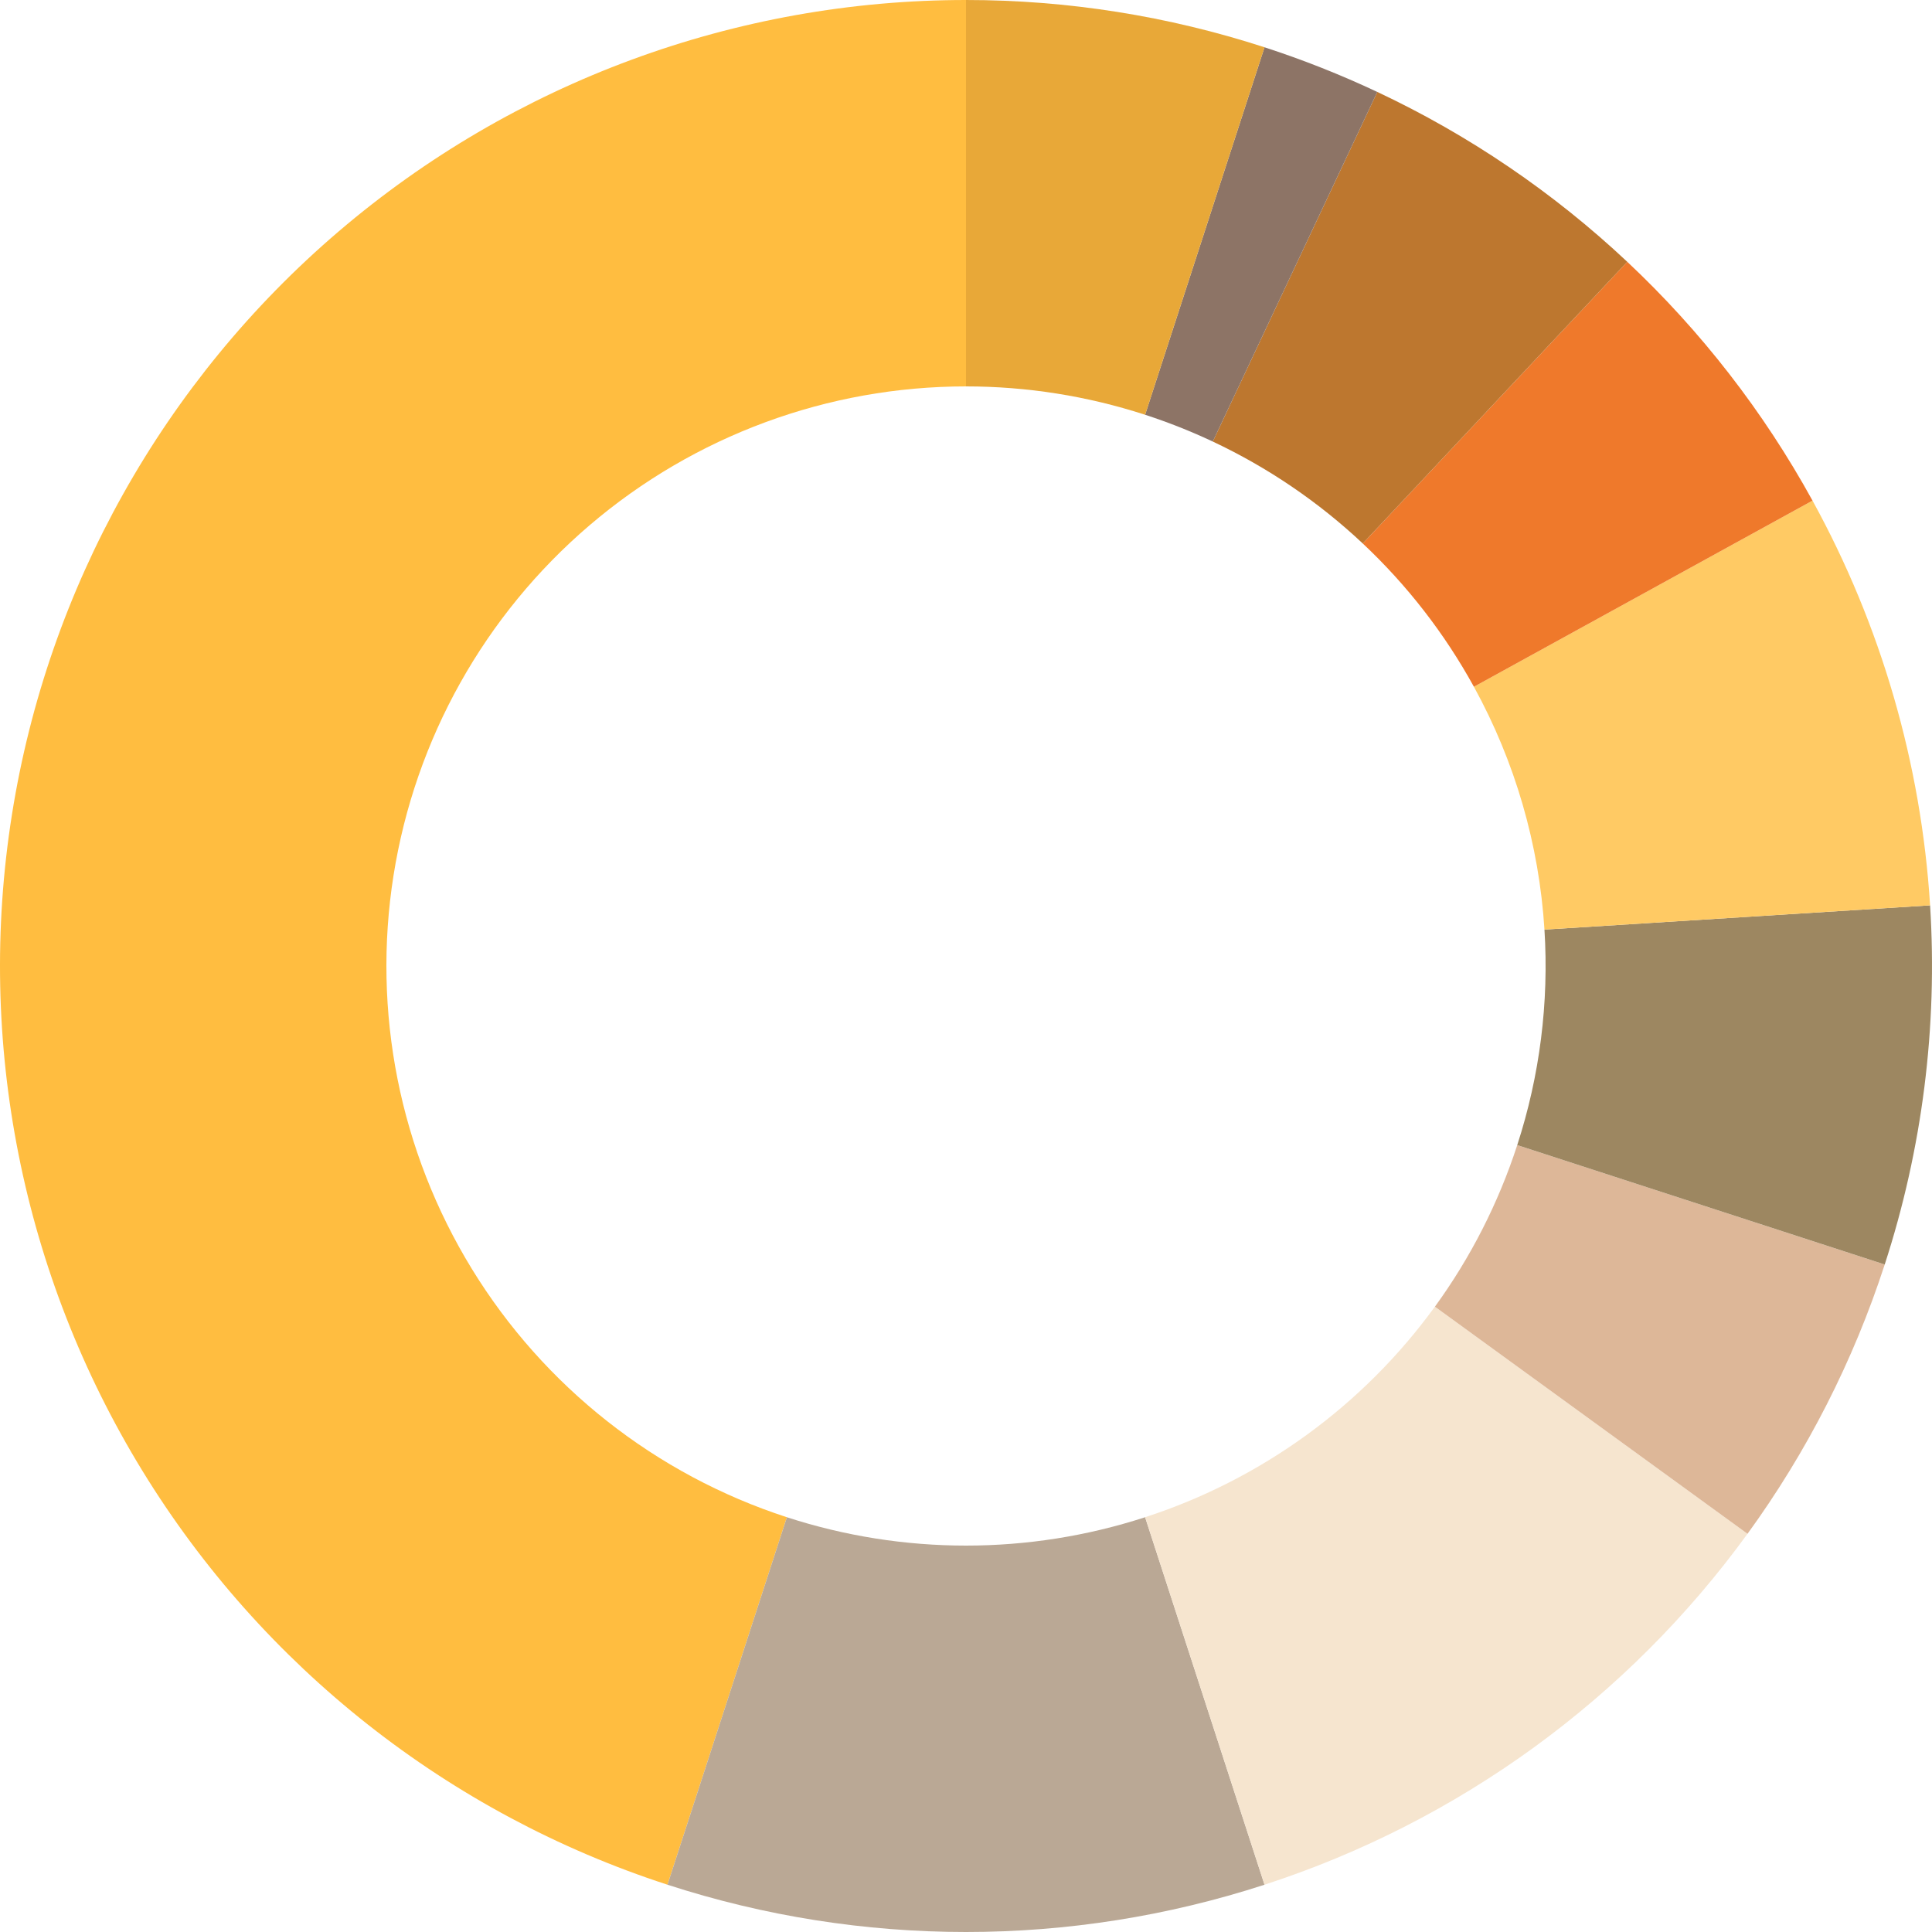
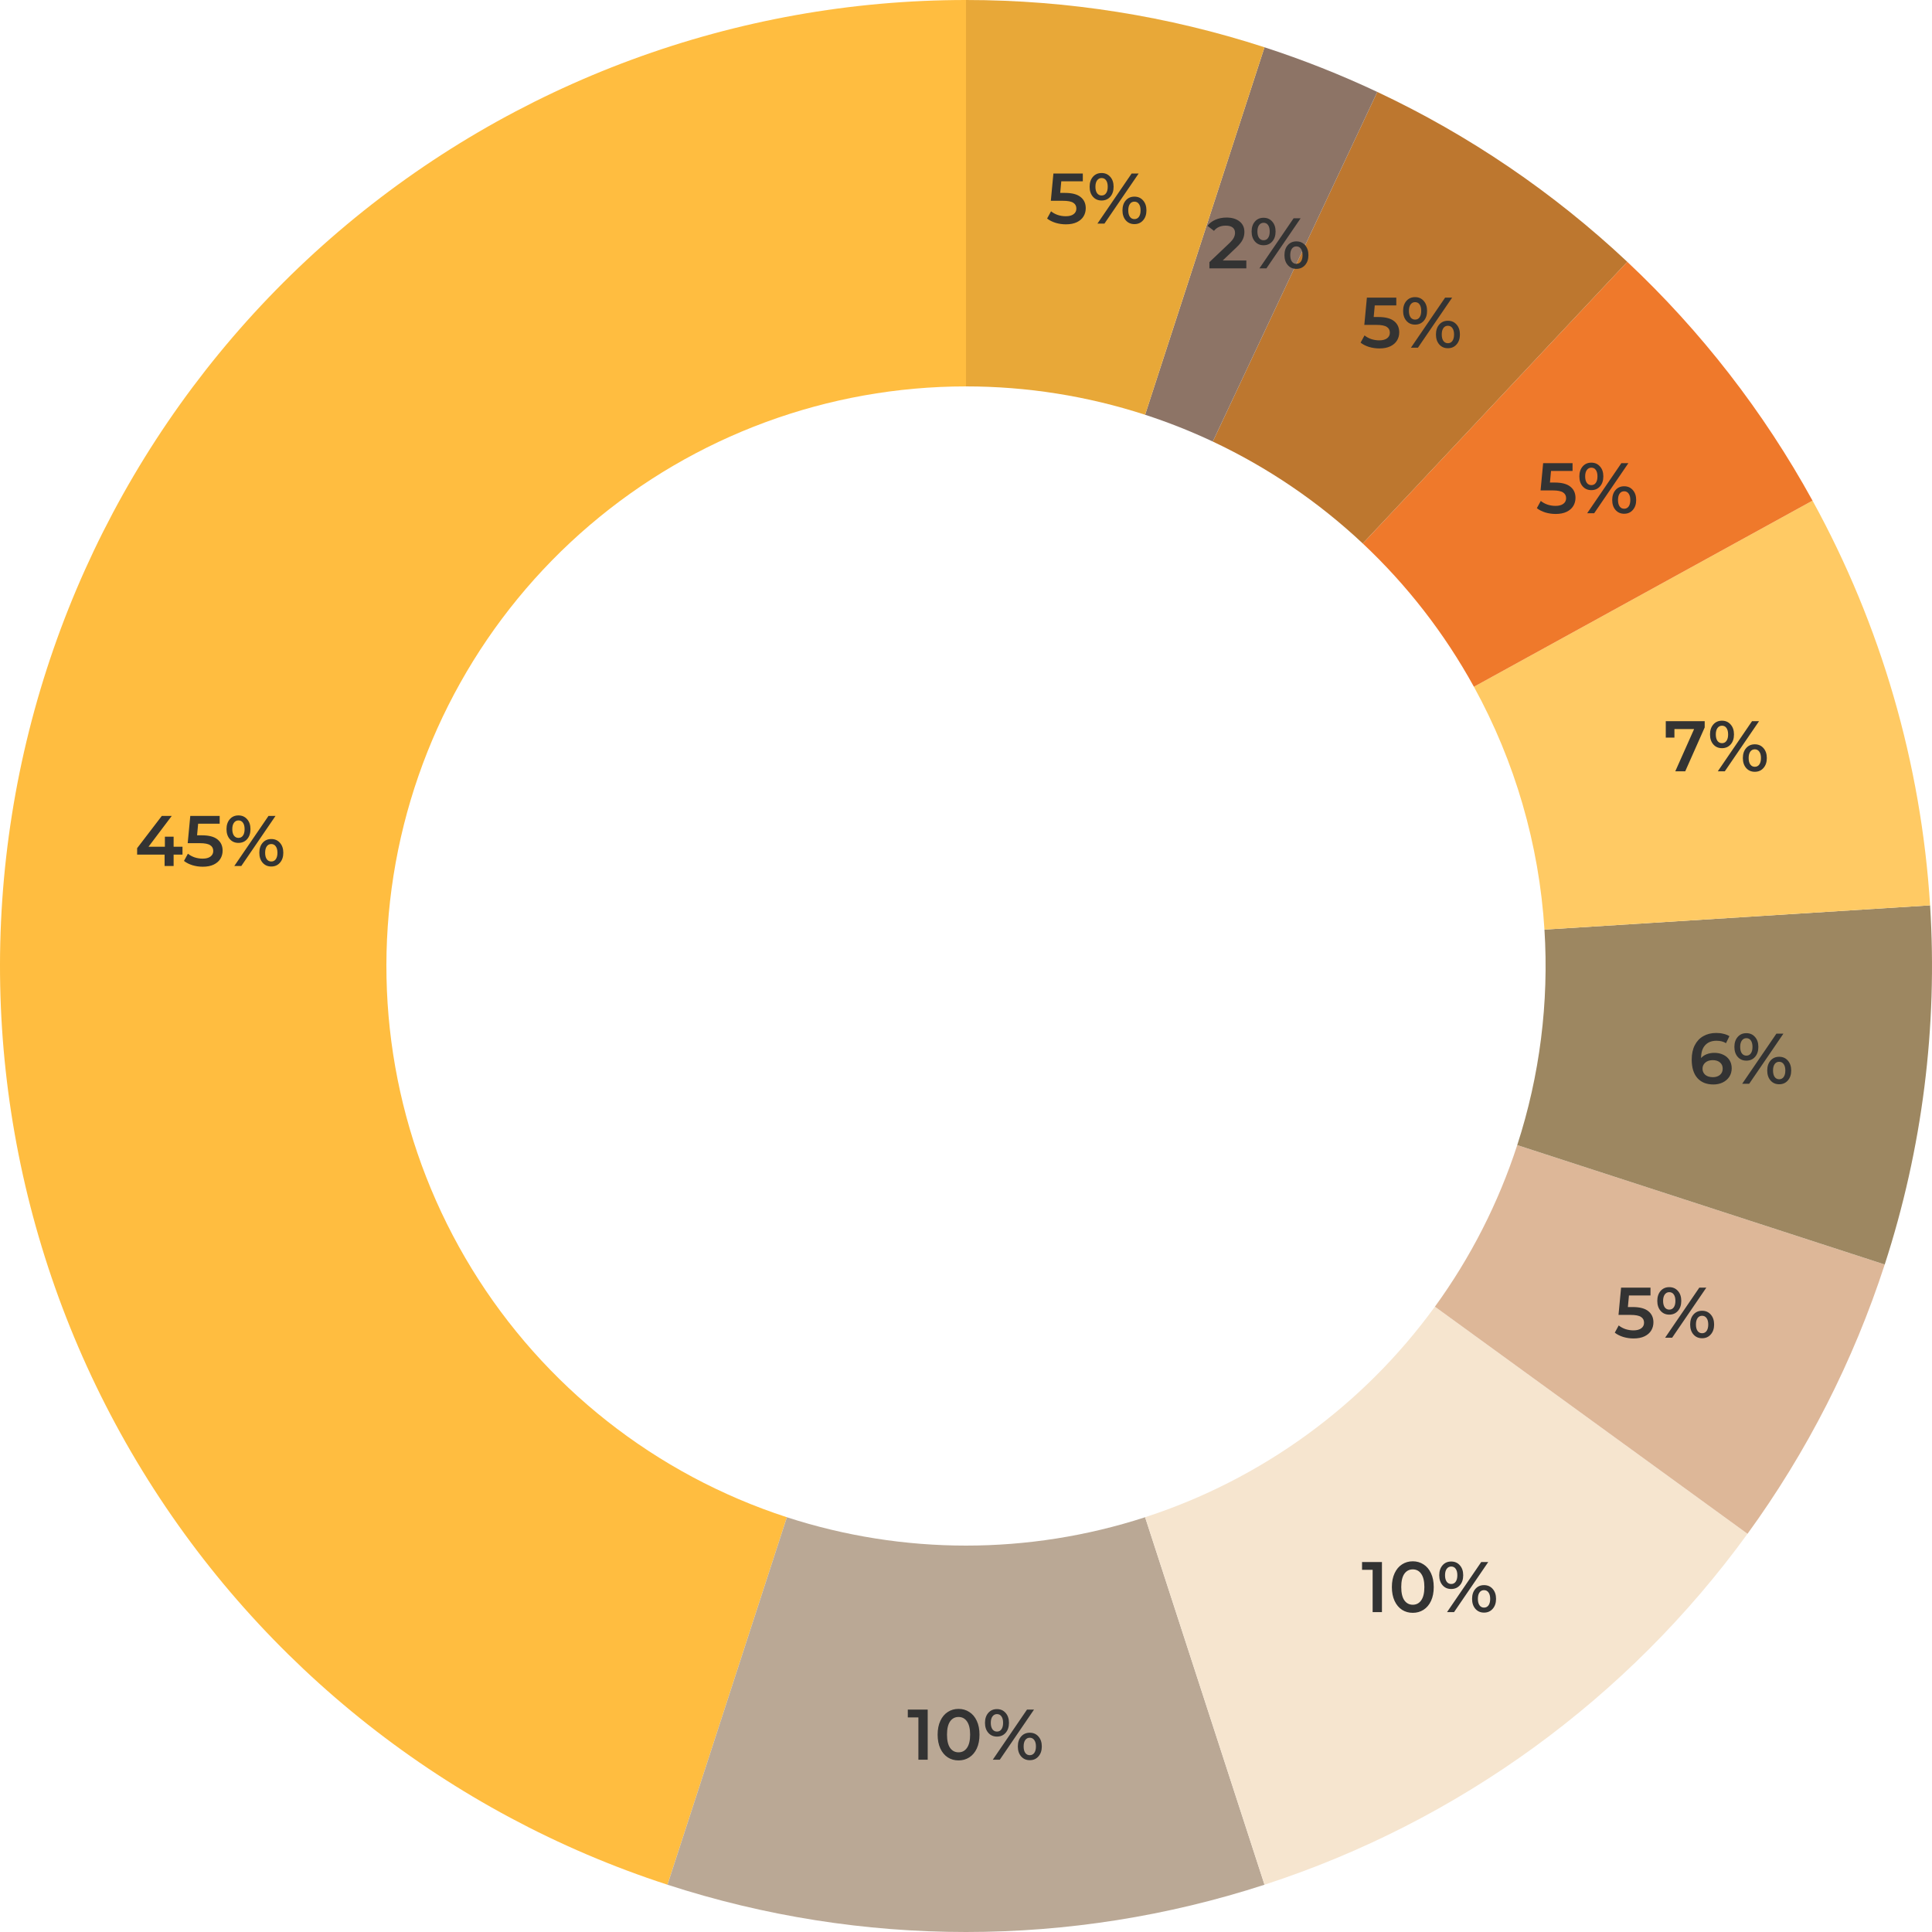
<svg xmlns="http://www.w3.org/2000/svg" width="432" height="432" viewBox="0 0 432 432" fill="none">
  <path d="M216 0C164.57 0 114.828 18.351 75.72 51.752C36.612 85.153 10.705 131.413 2.66 182.21C-5.386 233.007 4.958 285.008 31.83 328.859C58.702 372.711 100.34 405.535 149.253 421.428L175.952 339.257C146.604 329.721 121.622 310.026 105.498 283.716C89.375 257.405 83.169 226.204 87.996 195.726C92.823 165.248 108.367 137.492 131.832 117.451C155.297 97.41 185.142 86.4 216 86.4V0Z" fill="#FFBD40" />
  <path d="M149.252 421.428C192.635 435.524 239.366 435.524 282.748 421.428L256.049 339.257C230.019 347.714 201.981 347.714 175.951 339.257L149.252 421.428Z" fill="#BAA895" />
  <path d="M282.747 421.427C326.13 407.332 363.936 379.864 390.747 342.961L320.848 292.176C304.761 314.318 282.078 330.799 256.048 339.256L282.747 421.427Z" fill="#F6E5CF" />
  <path d="M390.748 342.962C404.07 324.625 414.424 304.305 421.428 282.748L339.257 256.049C335.054 268.983 328.842 281.175 320.849 292.177L390.748 342.962Z" fill="#DDB798" />
  <path d="M421.428 282.746C429.841 256.855 433.283 229.606 431.574 202.436L345.344 207.861C346.37 224.163 344.304 240.512 339.257 256.047L421.428 282.746Z" fill="#9D8761" />
  <path d="M431.574 202.437C429.578 170.704 420.6 139.804 405.283 111.941L329.57 153.564C338.76 170.282 344.147 188.822 345.345 207.862L431.574 202.437Z" fill="#FFCA64" />
  <path d="M405.283 111.941C394.363 92.079 380.385 74.059 363.863 58.543L304.718 121.526C314.631 130.835 323.018 141.647 329.57 153.565L405.283 111.941Z" fill="#EF792B" />
  <path d="M363.862 58.541C347.339 43.025 328.477 30.206 307.968 20.556L271.181 98.733C283.486 104.523 294.804 112.214 304.717 121.524L363.862 58.541Z" fill="#BD772F" />
  <path d="M307.968 20.557C299.779 16.703 291.355 13.368 282.747 10.571L256.048 92.743C261.213 94.421 266.267 96.422 271.181 98.734L307.968 20.557Z" fill="#8D7466" />
  <path d="M282.748 10.572C261.191 3.568 238.667 0 216 0L216 86.4C229.6 86.4 243.115 88.54 256.049 92.743L282.748 10.572Z" fill="#E8A838" />
+   <path d="M40.805 191.097H38.821V193.641H36.805V191.097H30.661V189.657L36.181 182.441H38.405L33.205 189.337H36.869V187.081H38.821V189.337H40.805V191.097ZM45.138 186.777C46.716 186.777 47.884 187.086 48.642 187.705C49.399 188.313 49.778 189.145 49.778 190.201C49.778 190.873 49.612 191.481 49.282 192.025C48.951 192.569 48.455 193.001 47.794 193.321C47.132 193.641 46.316 193.801 45.346 193.801C44.546 193.801 43.772 193.689 43.026 193.465C42.279 193.23 41.65 192.91 41.138 192.505L42.018 190.889C42.434 191.23 42.93 191.502 43.506 191.705C44.092 191.897 44.695 191.993 45.314 191.993C46.05 191.993 46.626 191.843 47.042 191.545C47.468 191.235 47.682 190.814 47.682 190.281C47.682 189.705 47.452 189.273 46.994 188.985C46.546 188.686 45.772 188.537 44.674 188.537H41.97L42.546 182.441H49.122V184.185H44.306L44.066 186.777H45.138ZM53.317 188.473C52.517 188.473 51.872 188.19 51.381 187.625C50.891 187.059 50.645 186.318 50.645 185.401C50.645 184.483 50.891 183.742 51.381 183.177C51.872 182.611 52.517 182.329 53.317 182.329C54.117 182.329 54.763 182.611 55.253 183.177C55.755 183.731 56.005 184.473 56.005 185.401C56.005 186.329 55.755 187.075 55.253 187.641C54.763 188.195 54.117 188.473 53.317 188.473ZM60.037 182.441H61.605L53.957 193.641H52.389L60.037 182.441ZM53.317 187.353C53.755 187.353 54.09 187.182 54.325 186.841C54.571 186.499 54.693 186.019 54.693 185.401C54.693 184.782 54.571 184.302 54.325 183.961C54.09 183.619 53.755 183.449 53.317 183.449C52.901 183.449 52.565 183.625 52.309 183.977C52.064 184.318 51.941 184.793 51.941 185.401C51.941 186.009 52.064 186.489 52.309 186.841C52.565 187.182 52.901 187.353 53.317 187.353ZM60.661 193.753C59.861 193.753 59.216 193.47 58.725 192.905C58.234 192.339 57.989 191.598 57.989 190.681C57.989 189.763 58.234 189.022 58.725 188.457C59.216 187.891 59.861 187.609 60.661 187.609C61.461 187.609 62.106 187.891 62.597 188.457C63.099 189.022 63.349 189.763 63.349 190.681C63.349 191.598 63.099 192.339 62.597 192.905C62.106 193.47 61.461 193.753 60.661 193.753ZM60.661 192.633C61.088 192.633 61.424 192.462 61.669 192.121C61.914 191.769 62.037 191.289 62.037 190.681C62.037 190.073 61.914 189.598 61.669 189.257C61.424 188.905 61.088 188.729 60.661 188.729C60.234 188.729 59.898 188.899 59.653 189.241C59.408 189.582 59.285 190.062 59.285 190.681C59.285 191.299 59.408 191.779 59.653 192.121C59.898 192.462 60.234 192.633 60.661 192.633Z" fill="#333333" />
+   <path d="M207.435 382.272V393.472H205.355V384.016H202.987V382.272H207.435ZM214.329 393.632C213.433 393.632 212.633 393.408 211.929 392.96C211.225 392.501 210.67 391.84 210.265 390.976C209.86 390.101 209.657 389.066 209.657 387.872C209.657 386.677 209.86 385.648 210.265 384.784C210.67 383.909 211.225 383.248 211.929 382.8C212.633 382.341 213.433 382.112 214.329 382.112C215.225 382.112 216.025 382.341 216.729 382.8C217.444 383.248 218.004 383.909 218.409 384.784C218.814 385.648 219.017 386.677 219.017 387.872C219.017 389.066 218.814 390.101 218.409 390.976C218.004 391.84 217.444 392.501 216.729 392.96C216.025 393.408 215.225 393.632 214.329 393.632ZM214.329 391.824C215.129 391.824 215.758 391.493 216.217 390.832C216.686 390.17 216.921 389.184 216.921 387.872C216.921 386.56 216.686 385.573 216.217 384.912C215.758 384.25 215.129 383.92 214.329 383.92C213.54 383.92 212.91 384.25 212.441 384.912C211.982 385.573 211.753 386.56 211.753 387.872C211.753 389.184 211.982 390.17 212.441 390.832C212.91 391.493 213.54 391.824 214.329 391.824ZM222.919 388.304C222.119 388.304 221.473 388.021 220.983 387.456C220.492 386.89 220.247 386.149 220.247 385.232C220.247 384.314 220.492 383.573 220.983 383.008C221.473 382.442 222.119 382.16 222.919 382.16C223.719 382.16 224.364 382.442 224.855 383.008C225.356 383.562 225.607 384.304 225.607 385.232C225.607 386.16 225.356 386.906 224.855 387.472C224.364 388.026 223.719 388.304 222.919 388.304ZM229.639 382.272H231.207L223.559 393.472H221.991L229.639 382.272ZM222.919 387.184C223.356 387.184 223.692 387.013 223.927 386.672C224.172 386.33 224.295 385.85 224.295 385.232C224.295 384.613 224.172 384.133 223.927 383.792C223.692 383.45 223.356 383.28 222.919 383.28C222.503 383.28 222.167 383.456 221.911 383.808C221.665 384.149 221.543 384.624 221.543 385.232C221.543 385.84 221.665 386.32 221.911 386.672C222.167 387.013 222.503 387.184 222.919 387.184ZM230.263 393.584C229.463 393.584 228.817 393.301 228.327 392.736C227.836 392.17 227.591 391.429 227.591 390.512C227.591 389.594 227.836 388.853 228.327 388.288C228.817 387.722 229.463 387.44 230.263 387.44C231.063 387.44 231.708 387.722 232.199 388.288C232.7 388.853 232.951 389.594 232.951 390.512C232.951 391.429 232.7 392.17 232.199 392.736C231.708 393.301 231.063 393.584 230.263 393.584ZM230.263 392.464C230.689 392.464 231.025 392.293 231.271 391.952C231.516 391.6 231.639 391.12 231.639 390.512C231.639 389.904 231.516 389.429 231.271 389.088C231.025 388.736 230.689 388.56 230.263 388.56C229.836 388.56 229.5 388.73 229.255 389.072C229.009 389.413 228.887 389.893 228.887 390.512C228.887 391.13 229.009 391.61 229.255 391.952C229.5 392.293 229.836 392.464 230.263 392.464Z" fill="#333333" />
+   <path d="M309.006 349.271V360.471H306.926V351.015H304.558V349.271H309.006ZM315.899 360.631C315.003 360.631 314.203 360.407 313.499 359.959C312.795 359.5 312.241 358.839 311.835 357.975C311.43 357.1 311.227 356.065 311.227 354.871C311.227 353.676 311.43 352.647 311.835 351.783C312.241 350.908 312.795 350.247 313.499 349.799C314.203 349.34 315.003 349.111 315.899 349.111C316.795 349.111 317.595 349.34 318.299 349.799C319.014 350.247 319.574 350.908 319.979 351.783C320.385 352.647 320.587 353.676 320.587 354.871C320.587 356.065 320.385 357.1 319.979 357.975C319.574 358.839 319.014 359.5 318.299 359.959C317.595 360.407 316.795 360.631 315.899 360.631ZM315.899 358.823C316.699 358.823 317.329 358.492 317.787 357.831C318.257 357.169 318.491 356.183 318.491 354.871C318.491 353.559 318.257 352.572 317.787 351.911C317.329 351.249 316.699 350.919 315.899 350.919C315.11 350.919 314.481 351.249 314.011 351.911C313.553 352.572 313.323 353.559 313.323 354.871C313.323 356.183 313.553 357.169 314.011 357.831C314.481 358.492 315.11 358.823 315.899 358.823ZM324.489 355.303C323.689 355.303 323.044 355.02 322.553 354.455C322.062 353.889 321.817 353.148 321.817 352.231C321.817 351.313 322.062 350.572 322.553 350.007C323.044 349.441 323.689 349.159 324.489 349.159C325.289 349.159 325.934 349.441 326.425 350.007C326.926 350.561 327.177 351.303 327.177 352.231C327.177 353.159 326.926 353.905 326.425 354.471C325.934 355.025 325.289 355.303 324.489 355.303ZM331.209 349.271H332.777L325.129 360.471H323.561L331.209 349.271ZM324.489 354.183C324.926 354.183 325.262 354.012 325.497 353.671C325.742 353.329 325.865 352.849 325.865 352.231C325.865 351.612 325.742 351.132 325.497 350.791C325.262 350.449 324.926 350.279 324.489 350.279C324.073 350.279 323.737 350.455 323.481 350.807C323.236 351.148 323.113 351.623 323.113 352.231C323.113 352.839 323.236 353.319 323.481 353.671C323.737 354.012 324.073 354.183 324.489 354.183ZM331.833 360.583C331.033 360.583 330.388 360.3 329.897 359.735C329.406 359.169 329.161 358.428 329.161 357.511C329.161 356.593 329.406 355.852 329.897 355.287C330.388 354.721 331.033 354.439 331.833 354.439C332.633 354.439 333.278 354.721 333.769 355.287C334.27 355.852 334.521 356.593 334.521 357.511C334.521 358.428 334.27 359.169 333.769 359.735C333.278 360.3 332.633 360.583 331.833 360.583ZM331.833 359.463C332.26 359.463 332.596 359.292 332.841 358.951C333.086 358.599 333.209 358.119 333.209 357.511C333.209 356.903 333.086 356.428 332.841 356.087C332.596 355.735 332.26 355.559 331.833 355.559C331.406 355.559 331.07 355.729 330.825 356.071C330.58 356.412 330.457 356.892 330.457 357.511C330.457 358.129 330.58 358.609 330.825 358.951C331.07 359.292 331.406 359.463 331.833 359.463Z" fill="#333333" />
+   <path d="M365.07 292.258C366.648 292.258 367.816 292.567 368.574 293.186C369.331 293.794 369.71 294.626 369.71 295.682C369.71 296.354 369.544 296.962 369.214 297.506C368.883 298.05 368.387 298.482 367.726 298.802C367.064 299.122 366.248 299.282 365.278 299.282C364.478 299.282 363.704 299.17 362.958 298.946C362.211 298.711 361.582 298.391 361.07 297.986L361.95 296.37C362.366 296.711 362.862 296.983 363.438 297.186C364.024 297.378 364.627 297.474 365.246 297.474C365.982 297.474 366.558 297.325 366.974 297.026C367.4 296.717 367.614 296.295 367.614 295.762C367.614 295.186 367.384 294.754 366.926 294.466C366.478 294.167 365.704 294.018 364.606 294.018H361.902L362.478 287.922H369.054V289.666H364.238L363.998 292.258H365.07ZM373.249 293.954C372.449 293.954 371.804 293.671 371.313 293.106C370.823 292.541 370.577 291.799 370.577 290.882C370.577 289.965 370.823 289.223 371.313 288.658C371.804 288.093 372.449 287.81 373.249 287.81C374.049 287.81 374.695 288.093 375.185 288.658C375.687 289.213 375.937 289.954 375.937 290.882C375.937 291.81 375.687 292.557 375.185 293.122C374.695 293.677 374.049 293.954 373.249 293.954ZM379.969 287.922H381.537L373.889 299.122H372.321L379.969 287.922ZM373.249 292.834C373.687 292.834 374.023 292.663 374.257 292.322C374.503 291.981 374.625 291.501 374.625 290.882C374.625 290.263 374.503 289.783 374.257 289.442C374.023 289.101 373.687 288.93 373.249 288.93C372.833 288.93 372.497 289.106 372.241 289.458C371.996 289.799 371.873 290.274 371.873 290.882C371.873 291.49 371.996 291.97 372.241 292.322C372.497 292.663 372.833 292.834 373.249 292.834ZM380.593 299.234C379.793 299.234 379.148 298.951 378.657 298.386C378.167 297.821 377.921 297.079 377.921 296.162C377.921 295.245 378.167 294.503 378.657 293.938C379.148 293.373 379.793 293.09 380.593 293.09C381.393 293.09 382.039 293.373 382.529 293.938C383.031 294.503 383.281 295.245 383.281 296.162C383.281 297.079 383.031 297.821 382.529 298.386C382.039 298.951 381.393 299.234 380.593 299.234ZM380.593 298.114C381.02 298.114 381.356 297.943 381.601 297.602C381.847 297.25 381.969 296.77 381.969 296.162C381.969 295.554 381.847 295.079 381.601 294.738C381.356 294.386 381.02 294.21 380.593 294.21C380.167 294.21 379.831 294.381 379.585 294.722C379.34 295.063 379.217 295.543 379.217 296.162C379.217 296.781 379.34 297.261 379.585 297.602C379.831 297.943 380.167 298.114 380.593 298.114Z" fill="#333333" />
+   <path d="M383.359 235.419C384.095 235.419 384.757 235.563 385.343 235.851C385.93 236.128 386.389 236.528 386.719 237.051C387.05 237.574 387.215 238.176 387.215 238.859C387.215 239.584 387.034 240.224 386.671 240.779C386.309 241.323 385.818 241.744 385.199 242.043C384.581 242.342 383.887 242.491 383.119 242.491C381.583 242.491 380.389 242.011 379.535 241.051C378.693 240.091 378.271 238.715 378.271 236.923C378.271 235.664 378.501 234.592 378.959 233.707C379.418 232.811 380.058 232.134 380.879 231.675C381.711 231.206 382.671 230.971 383.759 230.971C384.335 230.971 384.874 231.035 385.375 231.163C385.887 231.28 386.33 231.456 386.703 231.691L385.935 233.259C385.381 232.896 384.671 232.715 383.807 232.715C382.73 232.715 381.887 233.046 381.279 233.707C380.671 234.368 380.367 235.323 380.367 236.571V236.587C380.698 236.203 381.119 235.915 381.631 235.723C382.143 235.52 382.719 235.419 383.359 235.419ZM383.007 240.859C383.658 240.859 384.186 240.688 384.591 240.347C384.997 239.995 385.199 239.531 385.199 238.955C385.199 238.368 384.997 237.904 384.591 237.563C384.186 237.222 383.642 237.051 382.959 237.051C382.287 237.051 381.738 237.232 381.311 237.595C380.895 237.958 380.687 238.416 380.687 238.971C380.687 239.515 380.89 239.968 381.295 240.331C381.711 240.683 382.282 240.859 383.007 240.859ZM390.486 237.163C389.686 237.163 389.041 236.88 388.55 236.315C388.059 235.75 387.814 235.008 387.814 234.091C387.814 233.174 388.059 232.432 388.55 231.867C389.041 231.302 389.686 231.019 390.486 231.019C391.286 231.019 391.931 231.302 392.422 231.867C392.923 232.422 393.174 233.163 393.174 234.091C393.174 235.019 392.923 235.766 392.422 236.331C391.931 236.886 391.286 237.163 390.486 237.163ZM397.206 231.131H398.774L391.126 242.331H389.558L397.206 231.131ZM390.486 236.043C390.923 236.043 391.259 235.872 391.494 235.531C391.739 235.19 391.862 234.71 391.862 234.091C391.862 233.472 391.739 232.992 391.494 232.651C391.259 232.31 390.923 232.139 390.486 232.139C390.07 232.139 389.734 232.315 389.478 232.667C389.233 233.008 389.11 233.483 389.11 234.091C389.11 234.699 389.233 235.179 389.478 235.531C389.734 235.872 390.07 236.043 390.486 236.043ZM397.83 242.443C397.03 242.443 396.385 242.16 395.894 241.595C395.403 241.03 395.158 240.288 395.158 239.371C395.158 238.454 395.403 237.712 395.894 237.147C396.385 236.582 397.03 236.299 397.83 236.299C398.63 236.299 399.275 236.582 399.766 237.147C400.267 237.712 400.518 238.454 400.518 239.371C400.518 240.288 400.267 241.03 399.766 241.595C399.275 242.16 398.63 242.443 397.83 242.443ZM397.83 241.323C398.257 241.323 398.593 241.152 398.838 240.811C399.083 240.459 399.206 239.979 399.206 239.371C399.206 238.763 399.083 238.288 398.838 237.947C398.593 237.595 398.257 237.419 397.83 237.419C397.403 237.419 397.067 237.59 396.822 237.931C396.577 238.272 396.454 238.752 396.454 239.371C396.454 239.99 396.577 240.47 396.822 240.811C397.067 241.152 397.403 241.323 397.83 241.323Z" fill="#333333" />
+   <path d="M381.174 161.262V162.654L376.822 172.462H374.598L378.806 163.022H374.406V164.926H372.47V161.262H381.174ZM385.035 167.294C384.235 167.294 383.59 167.011 383.099 166.446C382.608 165.881 382.363 165.139 382.363 164.222C382.363 163.305 382.608 162.563 383.099 161.998C383.59 161.433 384.235 161.15 385.035 161.15C385.835 161.15 386.48 161.433 386.971 161.998C387.472 162.553 387.723 163.294 387.723 164.222C387.723 165.15 387.472 165.897 386.971 166.462C386.48 167.017 385.835 167.294 385.035 167.294ZM391.755 161.262H393.323L385.675 172.462H384.107L391.755 161.262ZM385.035 166.174C385.472 166.174 385.808 166.003 386.043 165.662C386.288 165.321 386.411 164.841 386.411 164.222C386.411 163.603 386.288 163.123 386.043 162.782C385.808 162.441 385.472 162.27 385.035 162.27C384.619 162.27 384.283 162.446 384.027 162.798C383.782 163.139 383.659 163.614 383.659 164.222C383.659 164.83 383.782 165.31 384.027 165.662C384.283 166.003 384.619 166.174 385.035 166.174ZM392.379 172.574C391.579 172.574 390.934 172.291 390.443 171.726C389.952 171.161 389.707 170.419 389.707 169.502C389.707 168.585 389.952 167.843 390.443 167.278C390.934 166.713 391.579 166.43 392.379 166.43C393.179 166.43 393.824 166.713 394.315 167.278C394.816 167.843 395.067 168.585 395.067 169.502C395.067 170.419 394.816 171.161 394.315 171.726C393.824 172.291 393.179 172.574 392.379 172.574ZM392.379 171.454C392.806 171.454 393.142 171.283 393.387 170.942C393.632 170.59 393.755 170.11 393.755 169.502C393.755 168.894 393.632 168.419 393.387 168.078C393.142 167.726 392.806 167.55 392.379 167.55C391.952 167.55 391.616 167.721 391.371 168.062C391.126 168.403 391.003 168.883 391.003 169.502C391.003 170.121 391.126 170.601 391.371 170.942C391.616 171.283 391.952 171.454 392.379 171.454Z" fill="#333333" />
+   <path d="M347.643 107.899C349.221 107.899 350.389 108.208 351.147 108.827C351.904 109.435 352.283 110.267 352.283 111.323C352.283 111.995 352.117 112.603 351.787 113.147C351.456 113.691 350.96 114.123 350.299 114.443C349.637 114.763 348.821 114.923 347.851 114.923C347.051 114.923 346.277 114.811 345.531 114.587C344.784 114.352 344.155 114.032 343.643 113.627L344.523 112.011C344.939 112.352 345.435 112.624 346.011 112.827C346.597 113.019 347.2 113.115 347.819 113.115C348.555 113.115 349.131 112.965 349.547 112.667C349.973 112.357 350.187 111.936 350.187 111.403C350.187 110.827 349.957 110.395 349.499 110.107C349.051 109.808 348.277 109.659 347.179 109.659H344.475L345.051 103.563H351.627V105.307H346.811L346.571 107.899H347.643ZM355.822 109.595C355.022 109.595 354.377 109.312 353.886 108.747C353.395 108.181 353.15 107.44 353.15 106.523C353.15 105.605 353.395 104.864 353.886 104.299C354.377 103.733 355.022 103.451 355.822 103.451C356.622 103.451 357.267 103.733 357.758 104.299C358.259 104.853 358.51 105.595 358.51 106.523C358.51 107.451 358.259 108.197 357.758 108.763C357.267 109.317 356.622 109.595 355.822 109.595ZM362.542 103.563H364.11L356.462 114.763H354.894L362.542 103.563ZM355.822 108.475C356.259 108.475 356.595 108.304 356.83 107.963C357.075 107.621 357.198 107.141 357.198 106.523C357.198 105.904 357.075 105.424 356.83 105.083C356.595 104.741 356.259 104.571 355.822 104.571C355.406 104.571 355.07 104.747 354.814 105.099C354.569 105.44 354.446 105.915 354.446 106.523C354.446 107.131 354.569 107.611 354.814 107.963C355.07 108.304 355.406 108.475 355.822 108.475ZM363.166 114.875C362.366 114.875 361.721 114.592 361.23 114.027C360.739 113.461 360.494 112.72 360.494 111.803C360.494 110.885 360.739 110.144 361.23 109.579C361.721 109.013 362.366 108.731 363.166 108.731C363.966 108.731 364.611 109.013 365.102 109.579C365.603 110.144 365.854 110.885 365.854 111.803C365.854 112.72 365.603 113.461 365.102 114.027C364.611 114.592 363.966 114.875 363.166 114.875ZM363.166 113.755C363.593 113.755 363.929 113.584 364.174 113.243C364.419 112.891 364.542 112.411 364.542 111.803C364.542 111.195 364.419 110.72 364.174 110.379C363.929 110.027 363.593 109.851 363.166 109.851C362.739 109.851 362.403 110.021 362.158 110.363C361.913 110.704 361.79 111.184 361.79 111.803C361.79 112.421 361.913 112.901 362.158 113.243C362.403 113.584 362.739 113.755 363.166 113.755Z" fill="#333333" />
+   <path d="M308.232 70.888C309.811 70.888 310.979 71.197 311.736 71.816C312.493 72.424 312.872 73.256 312.872 74.312C312.872 74.984 312.707 75.592 312.376 76.136C312.045 76.68 311.549 77.112 310.888 77.432C310.227 77.752 309.411 77.912 308.44 77.912C307.64 77.912 306.867 77.8 306.12 77.576C305.373 77.341 304.744 77.021 304.232 76.616L305.112 75C305.528 75.341 306.024 75.613 306.6 75.816C307.187 76.008 307.789 76.104 308.408 76.104C309.144 76.104 309.72 75.955 310.136 75.656C310.563 75.347 310.776 74.925 310.776 74.392C310.776 73.816 310.547 73.384 310.088 73.096C309.64 72.797 308.867 72.648 307.768 72.648H305.064L305.64 66.552H312.216V68.296H307.4L307.16 70.888H308.232ZM316.411 72.584C315.611 72.584 314.966 72.301 314.475 71.736C313.985 71.171 313.739 70.429 313.739 69.512C313.739 68.595 313.985 67.853 314.475 67.288C314.966 66.723 315.611 66.44 316.411 66.44C317.211 66.44 317.857 66.723 318.347 67.288C318.849 67.843 319.099 68.584 319.099 69.512C319.099 70.44 318.849 71.187 318.347 71.752C317.857 72.307 317.211 72.584 316.411 72.584ZM323.131 66.552H324.699L317.051 77.752H315.483L323.131 66.552ZM316.411 71.464C316.849 71.464 317.185 71.293 317.419 70.952C317.665 70.611 317.787 70.131 317.787 69.512C317.787 68.893 317.665 68.413 317.419 68.072C317.185 67.731 316.849 67.56 316.411 67.56C315.995 67.56 315.659 67.736 315.403 68.088C315.158 68.429 315.035 68.904 315.035 69.512C315.035 70.12 315.158 70.6 315.403 70.952C315.659 71.293 315.995 71.464 316.411 71.464ZM323.755 77.864C322.955 77.864 322.31 77.581 321.819 77.016C321.329 76.451 321.083 75.709 321.083 74.792C321.083 73.875 321.329 73.133 321.819 72.568C322.31 72.003 322.955 71.72 323.755 71.72C324.555 71.72 325.201 72.003 325.691 72.568C326.193 73.133 326.443 73.875 326.443 74.792C326.443 75.709 326.193 76.451 325.691 77.016C325.201 77.581 324.555 77.864 323.755 77.864ZM323.755 76.744C324.182 76.744 324.518 76.573 324.763 76.232C325.009 75.88 325.131 75.4 325.131 74.792C325.131 74.184 325.009 73.709 324.763 73.368C324.518 73.016 324.182 72.84 323.755 72.84C323.329 72.84 322.993 73.011 322.747 73.352C322.502 73.693 322.379 74.173 322.379 74.792C322.379 75.411 322.502 75.891 322.747 76.232C322.993 76.573 323.329 76.744 323.755 76.744Z" fill="#333333" />
+   <path d="M278.683 58.246V60.006H270.427V58.614L274.875 54.39C275.377 53.91 275.713 53.494 275.883 53.142C276.065 52.779 276.155 52.422 276.155 52.07C276.155 51.547 275.979 51.147 275.627 50.87C275.275 50.593 274.758 50.454 274.075 50.454C272.934 50.454 272.059 50.843 271.451 51.622L269.995 50.502C270.433 49.915 271.019 49.462 271.755 49.142C272.502 48.811 273.334 48.646 274.251 48.646C275.467 48.646 276.438 48.934 277.163 49.51C277.889 50.086 278.251 50.87 278.251 51.862C278.251 52.47 278.123 53.041 277.867 53.574C277.611 54.107 277.121 54.715 276.395 55.398L273.403 58.246H278.683ZM282.536 54.838C281.736 54.838 281.091 54.555 280.6 53.99C280.109 53.425 279.864 52.683 279.864 51.766C279.864 50.849 280.109 50.107 280.6 49.542C281.091 48.977 281.736 48.694 282.536 48.694C283.336 48.694 283.981 48.977 284.472 49.542C284.973 50.096 285.224 50.838 285.224 51.766C285.224 52.694 284.973 53.441 284.472 54.006C283.981 54.56 283.336 54.838 282.536 54.838ZM289.256 48.806H290.824L283.176 60.006H281.608L289.256 48.806ZM282.536 53.718C282.973 53.718 283.309 53.547 283.544 53.206C283.789 52.864 283.912 52.385 283.912 51.766C283.912 51.147 283.789 50.667 283.544 50.326C283.309 49.984 282.973 49.814 282.536 49.814C282.12 49.814 281.784 49.99 281.528 50.342C281.283 50.683 281.16 51.158 281.16 51.766C281.16 52.374 281.283 52.854 281.528 53.206C281.784 53.547 282.12 53.718 282.536 53.718ZM289.88 60.118C289.08 60.118 288.435 59.835 287.944 59.27C287.453 58.705 287.208 57.963 287.208 57.046C287.208 56.129 287.453 55.387 287.944 54.822C288.435 54.257 289.08 53.974 289.88 53.974C290.68 53.974 291.325 54.257 291.816 54.822C292.317 55.387 292.568 56.129 292.568 57.046C292.568 57.963 292.317 58.705 291.816 59.27C291.325 59.835 290.68 60.118 289.88 60.118ZM289.88 58.998C290.307 58.998 290.643 58.827 290.888 58.486C291.133 58.134 291.256 57.654 291.256 57.046C291.256 56.438 291.133 55.963 290.888 55.622C290.643 55.27 290.307 55.094 289.88 55.094C289.453 55.094 289.117 55.264 288.872 55.606C288.627 55.947 288.504 56.427 288.504 57.046C288.504 57.664 288.627 58.145 288.872 58.486C289.117 58.827 289.453 58.998 289.88 58.998Z" fill="#333333" />
+   <path d="M238.136 43.136C239.714 43.136 240.882 43.445 241.64 44.064C242.397 44.672 242.776 45.504 242.776 46.56C242.776 47.232 242.61 47.84 242.28 48.384C241.949 48.928 241.453 49.36 240.792 49.68C240.13 50 239.314 50.16 238.344 50.16C237.544 50.16 236.77 50.048 236.024 49.824C235.277 49.589 234.648 49.269 234.136 48.864L235.016 47.248C235.432 47.589 235.928 47.861 236.504 48.064C237.09 48.256 237.693 48.352 238.312 48.352C239.048 48.352 239.624 48.203 240.04 47.904C240.466 47.595 240.68 47.173 240.68 46.64C240.68 46.064 240.45 45.632 239.992 45.344C239.544 45.045 238.77 44.896 237.672 44.896H234.968L235.544 38.8H242.12V40.544H237.304L237.064 43.136H238.136ZM246.315 44.832C245.515 44.832 244.87 44.549 244.379 43.984C243.889 43.419 243.643 42.677 243.643 41.76C243.643 40.843 243.889 40.101 244.379 39.536C244.87 38.971 245.515 38.688 246.315 38.688C247.115 38.688 247.761 38.971 248.251 39.536C248.753 40.091 249.003 40.832 249.003 41.76C249.003 42.688 248.753 43.435 248.251 44C247.761 44.555 247.115 44.832 246.315 44.832ZM253.035 38.8H254.603L246.955 50H245.387L253.035 38.8ZM246.315 43.712C246.753 43.712 247.089 43.541 247.323 43.2C247.569 42.859 247.691 42.379 247.691 41.76C247.691 41.141 247.569 40.661 247.323 40.32C247.089 39.979 246.753 39.808 246.315 39.808C245.899 39.808 245.563 39.984 245.307 40.336C245.062 40.677 244.939 41.152 244.939 41.76C244.939 42.368 245.062 42.848 245.307 43.2C245.563 43.541 245.899 43.712 246.315 43.712ZM253.659 50.112C252.859 50.112 252.214 49.829 251.723 49.264C251.233 48.699 250.987 47.957 250.987 47.04C250.987 46.123 251.233 45.381 251.723 44.816C252.214 44.251 252.859 43.968 253.659 43.968C254.459 43.968 255.105 44.251 255.595 44.816C256.097 45.381 256.347 46.123 256.347 47.04C256.347 47.957 256.097 48.699 255.595 49.264C255.105 49.829 254.459 50.112 253.659 50.112ZM253.659 48.992C254.086 48.992 254.422 48.821 254.667 48.48C254.913 48.128 255.035 47.648 255.035 47.04C255.035 46.432 254.913 45.957 254.667 45.616C254.422 45.264 254.086 45.088 253.659 45.088C253.233 45.088 252.897 45.259 252.651 45.6C252.406 45.941 252.283 46.421 252.283 47.04C252.283 47.659 252.406 48.139 252.651 48.48C252.897 48.821 253.233 48.992 253.659 48.992Z" fill="#333333" />
</svg>
